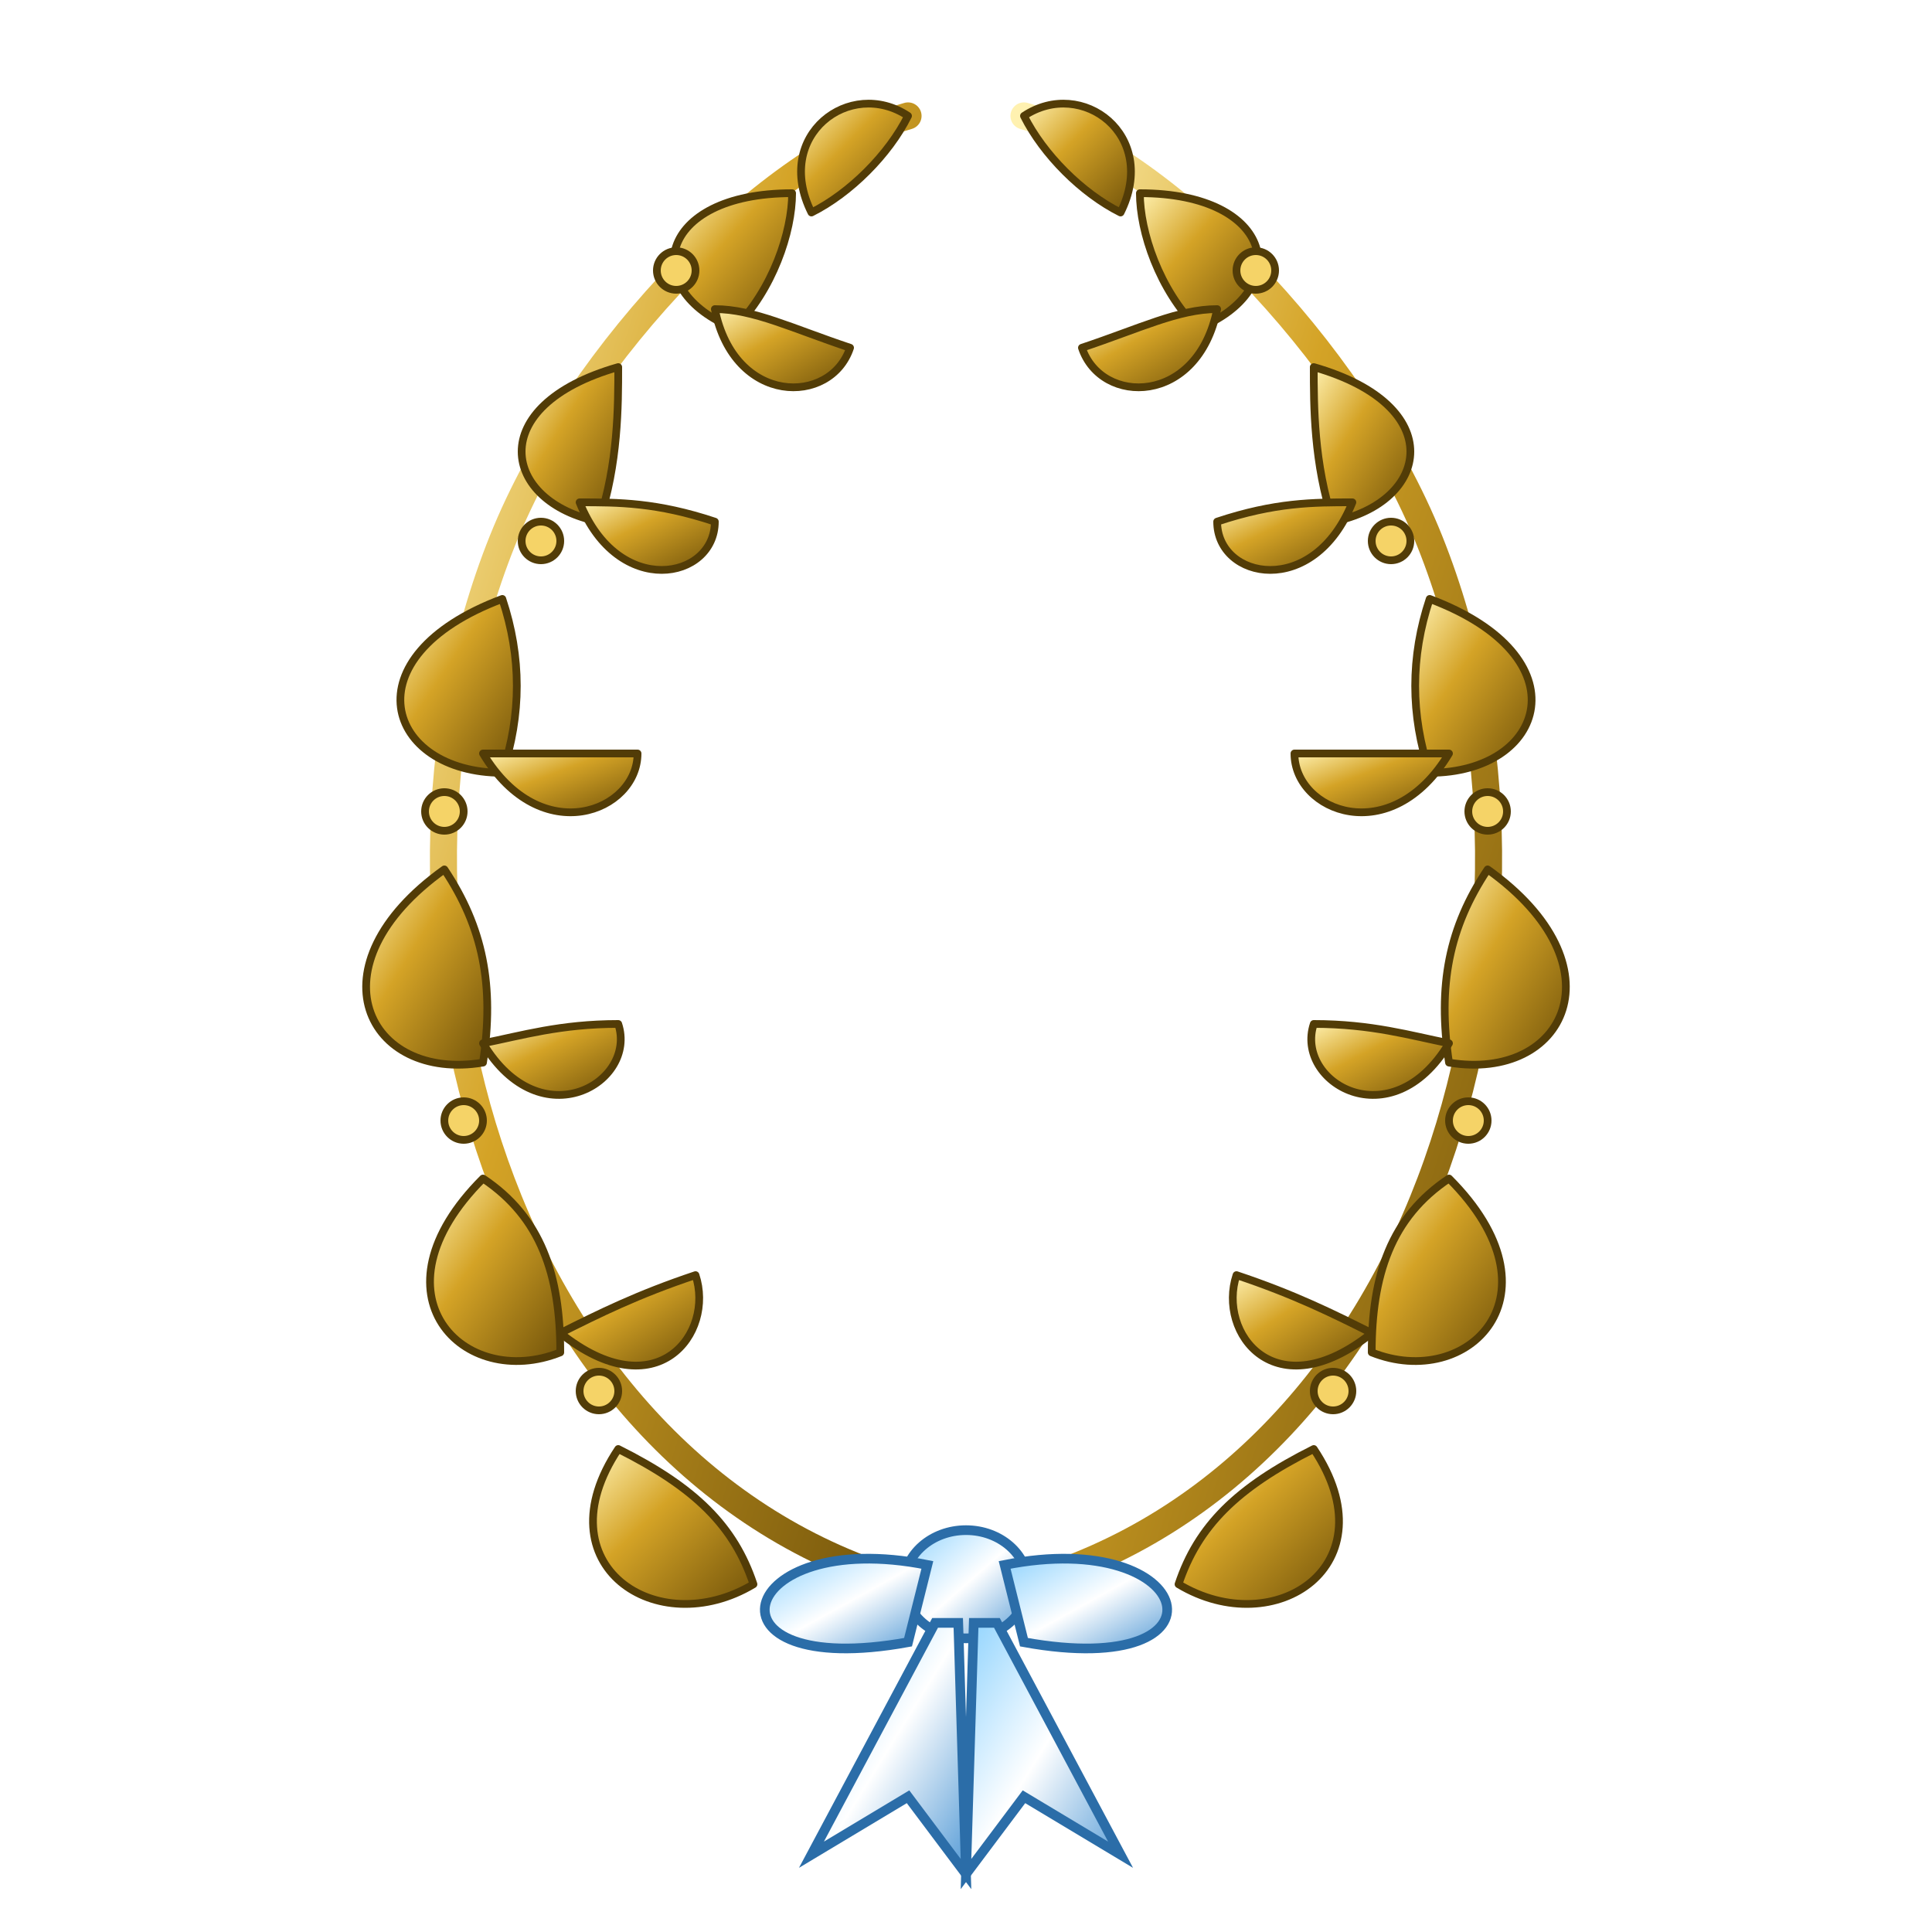
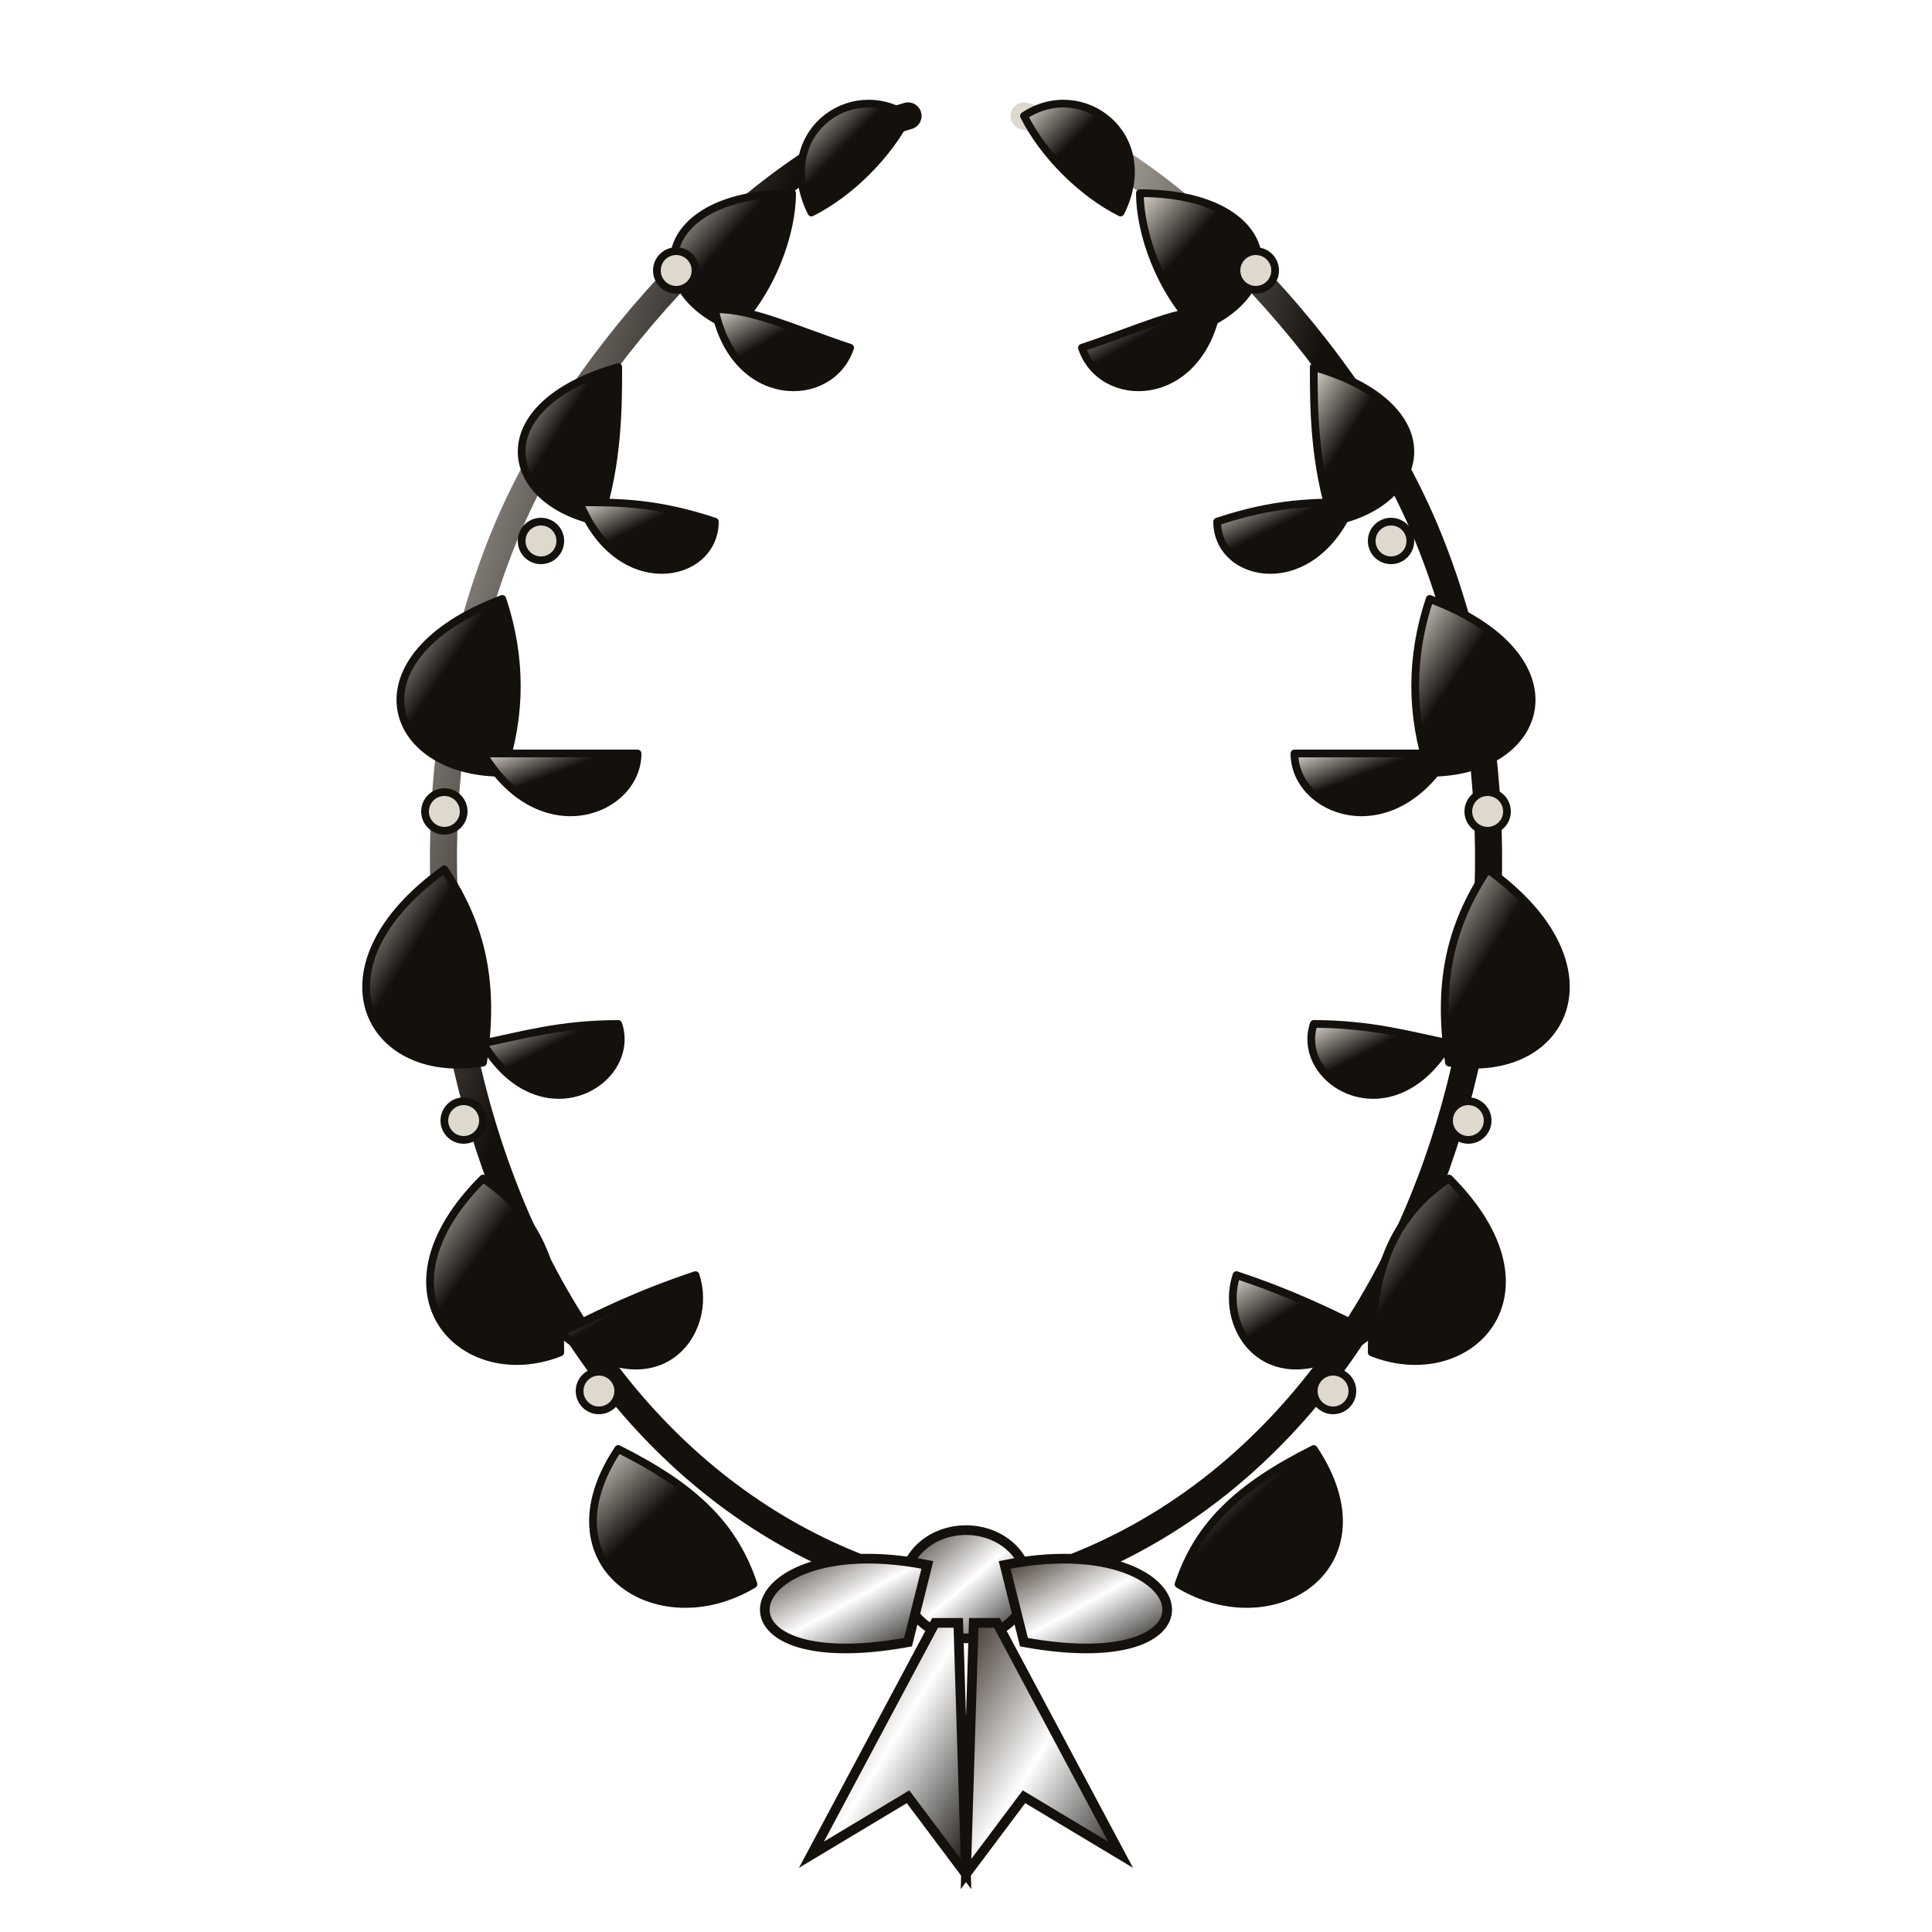
<svg xmlns="http://www.w3.org/2000/svg" viewBox="0 0 500 500" width="100%" height="100%">
  <defs>
    <linearGradient id="laurel-gold" x1="0%" y1="0%" x2="100%" y2="100%">
-       <stop offset="0%" stop-color="#fff1b0" />
-       <stop offset="40%" stop-color="#d4a326" />
-       <stop offset="100%" stop-color="#73540a" />
+       <stop offset="0%" stop-color="#ded8cf" />
+       <stop offset="40%" stop-color="#14100c" />
+       <stop offset="100%" stop-color="#14100c" />
    </linearGradient>
    <linearGradient id="laurel-ribbon" x1="0%" y1="0%" x2="100%" y2="100%">
-       <stop offset="0%" stop-color="#8fd3fe" />
+       <stop offset="0%" stop-color="#3b3128" />
      <stop offset="50%" stop-color="#ffffff" />
-       <stop offset="100%" stop-color="#559bd6" />
+       <stop offset="100%" stop-color="#14100c" />
    </linearGradient>
  </defs>
-   <g fill="url(#laurel-gold)" stroke="#523c07" stroke-width="2" stroke-linejoin="round">
+   <g fill="url(#laurel-gold)" stroke="#14100c" stroke-width="2" stroke-linejoin="round">
    <path d="M 235 410 C 130 380 90 240 130 140 C 150 90 200 40 235 30" fill="none" stroke="url(#laurel-gold)" stroke-width="7" stroke-linecap="round" />
    <path d="M 235 30 C 220 20 200 35 210 55 C 220 50 230 40 235 30 Z" />
    <path d="M 205 50 C 170 50 165 75 190 85 C 200 75 205 60 205 50 Z" />
    <path d="M 185 80 C 190 105 215 105 220 90 C 205 85 195 80 185 80 Z" />
    <path d="M 160 95 C 125 105 130 130 155 135 C 160 120 160 105 160 95 Z" />
    <path d="M 150 130 C 160 155 185 150 185 135 C 170 130 160 130 150 130 Z" />
    <path d="M 130 155 C 90 170 100 200 130 200 C 135 185 135 170 130 155 Z" />
    <path d="M 125 195 C 140 220 165 210 165 195 C 150 195 135 195 125 195 Z" />
    <path d="M 115 225 C 80 250 95 280 125 275 C 128 255 125 240 115 225 Z" />
    <path d="M 125 270 C 140 295 165 280 160 265 C 145 265 135 268 125 270 Z" />
    <path d="M 125 305 C 95 335 120 360 145 350 C 145 330 140 315 125 305 Z" />
    <path d="M 145 345 C 170 365 185 345 180 330 C 165 335 155 340 145 345 Z" />
    <path d="M 160 375 C 140 405 170 425 195 410 C 190 395 180 385 160 375 Z" />
-     <circle cx="175" cy="70" r="5" fill="#f5d367" />
-     <circle cx="140" cy="140" r="5" fill="#f5d367" />
-     <circle cx="115" cy="210" r="5" fill="#f5d367" />
-     <circle cx="120" cy="290" r="5" fill="#f5d367" />
-     <circle cx="155" cy="360" r="5" fill="#f5d367" />
+     <circle cx="175" cy="70" r="5" fill="#ded8cf" />
+     <circle cx="140" cy="140" r="5" fill="#ded8cf" />
+     <circle cx="115" cy="210" r="5" fill="#ded8cf" />
+     <circle cx="120" cy="290" r="5" fill="#ded8cf" />
+     <circle cx="155" cy="360" r="5" fill="#ded8cf" />
  </g>
-   <g fill="url(#laurel-gold)" stroke="#523c07" stroke-width="2" stroke-linejoin="round">
+   <g fill="url(#laurel-gold)" stroke="#14100c" stroke-width="2" stroke-linejoin="round">
    <path d="M 265 410 C 370 380 410 240 370 140 C 350 90 300 40 265 30" fill="none" stroke="url(#laurel-gold)" stroke-width="7" stroke-linecap="round" />
    <path d="M 265 30 C 280 20 300 35 290 55 C 280 50 270 40 265 30 Z" />
    <path d="M 295 50 C 330 50 335 75 310 85 C 300 75 295 60 295 50 Z" />
    <path d="M 315 80 C 310 105 285 105 280 90 C 295 85 305 80 315 80 Z" />
    <path d="M 340 95 C 375 105 370 130 345 135 C 340 120 340 105 340 95 Z" />
    <path d="M 350 130 C 340 155 315 150 315 135 C 330 130 340 130 350 130 Z" />
    <path d="M 370 155 C 410 170 400 200 370 200 C 365 185 365 170 370 155 Z" />
    <path d="M 375 195 C 360 220 335 210 335 195 C 350 195 365 195 375 195 Z" />
    <path d="M 385 225 C 420 250 405 280 375 275 C 372 255 375 240 385 225 Z" />
    <path d="M 375 270 C 360 295 335 280 340 265 C 355 265 365 268 375 270 Z" />
    <path d="M 375 305 C 405 335 380 360 355 350 C 355 330 360 315 375 305 Z" />
    <path d="M 355 345 C 330 365 315 345 320 330 C 335 335 345 340 355 345 Z" />
    <path d="M 340 375 C 360 405 330 425 305 410 C 310 395 320 385 340 375 Z" />
-     <circle cx="325" cy="70" r="5" fill="#f5d367" />
-     <circle cx="360" cy="140" r="5" fill="#f5d367" />
-     <circle cx="385" cy="210" r="5" fill="#f5d367" />
-     <circle cx="380" cy="290" r="5" fill="#f5d367" />
-     <circle cx="345" cy="360" r="5" fill="#f5d367" />
+     <circle cx="325" cy="70" r="5" fill="#ded8cf" />
+     <circle cx="360" cy="140" r="5" fill="#ded8cf" />
+     <circle cx="385" cy="210" r="5" fill="#ded8cf" />
+     <circle cx="380" cy="290" r="5" fill="#ded8cf" />
+     <circle cx="345" cy="360" r="5" fill="#ded8cf" />
  </g>
-   <g fill="url(#laurel-ribbon)" stroke="#2b6da8" stroke-width="2.5">
+   <g fill="url(#laurel-ribbon)" stroke="#14100c" stroke-width="2.5">
    <ellipse cx="250" cy="410" rx="16" ry="14" />
    <path d="M 240 405 C 190 395 180 435 235 425 Z" />
    <path d="M 260 405 C 310 395 320 435 265 425 Z" />
    <path d="M 242 420 L 210 480 L 235 465 L 250 485 L 248 420 Z" />
    <path d="M 258 420 L 290 480 L 265 465 L 250 485 L 252 420 Z" />
  </g>
</svg>
